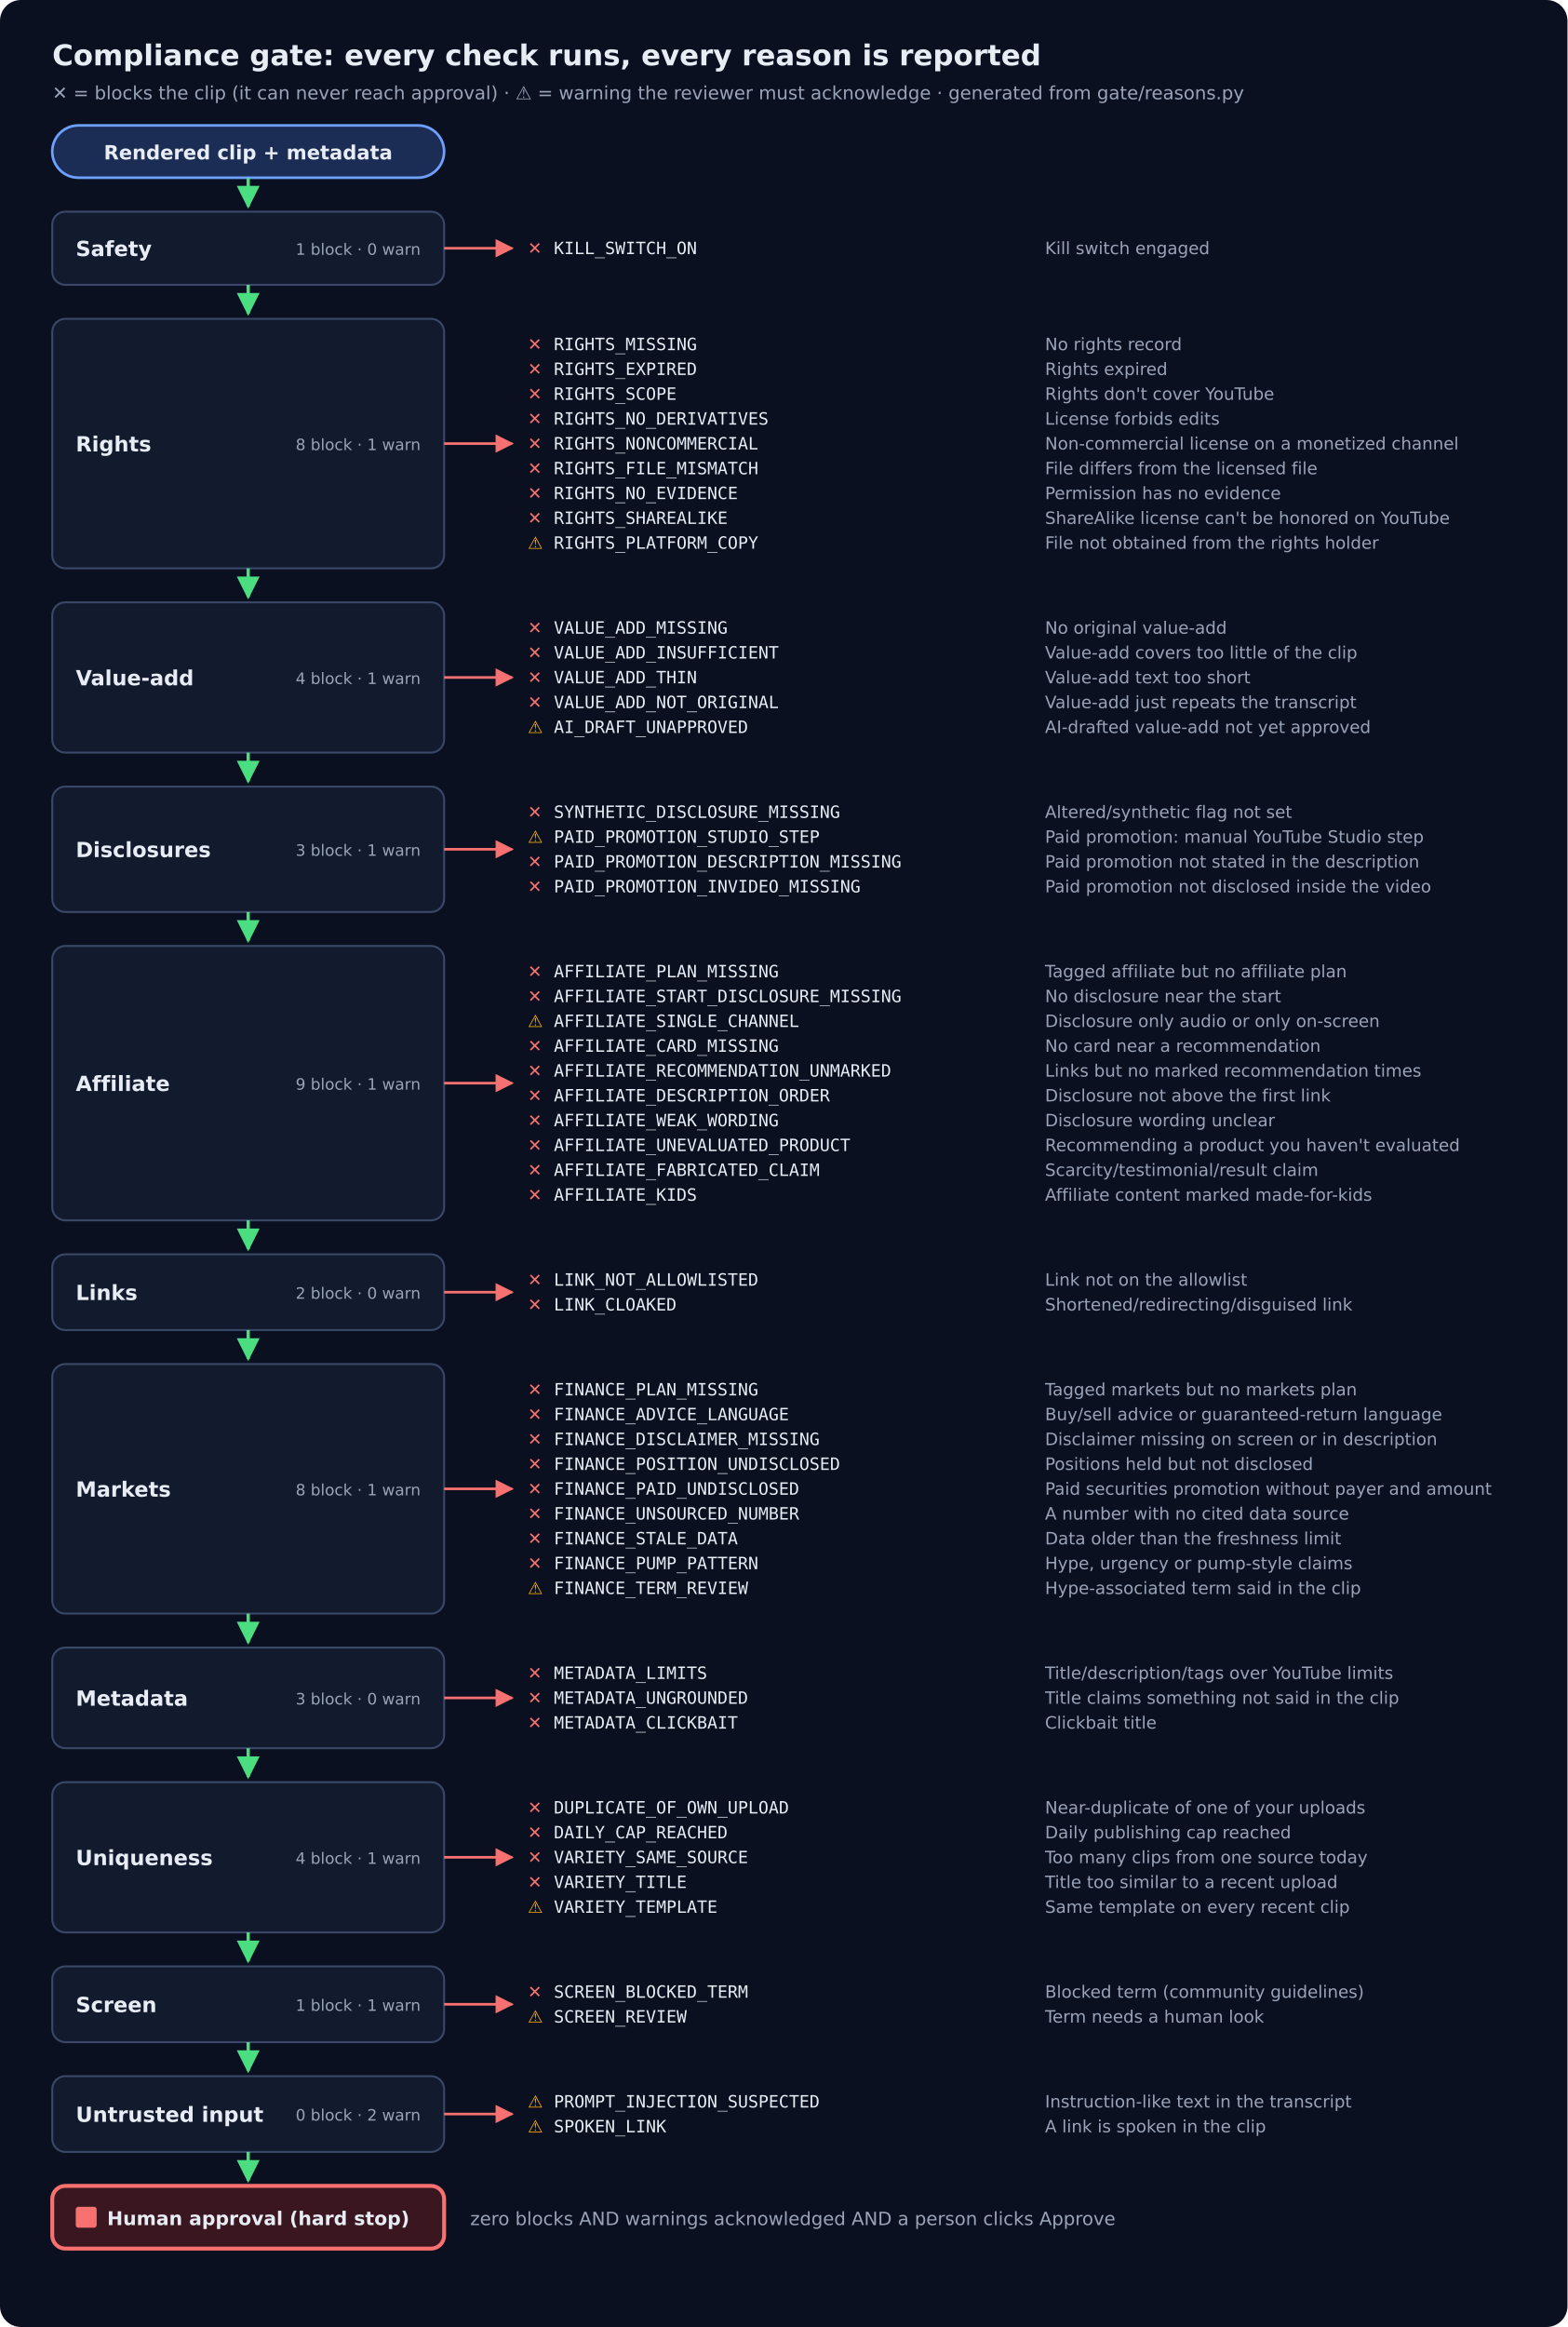
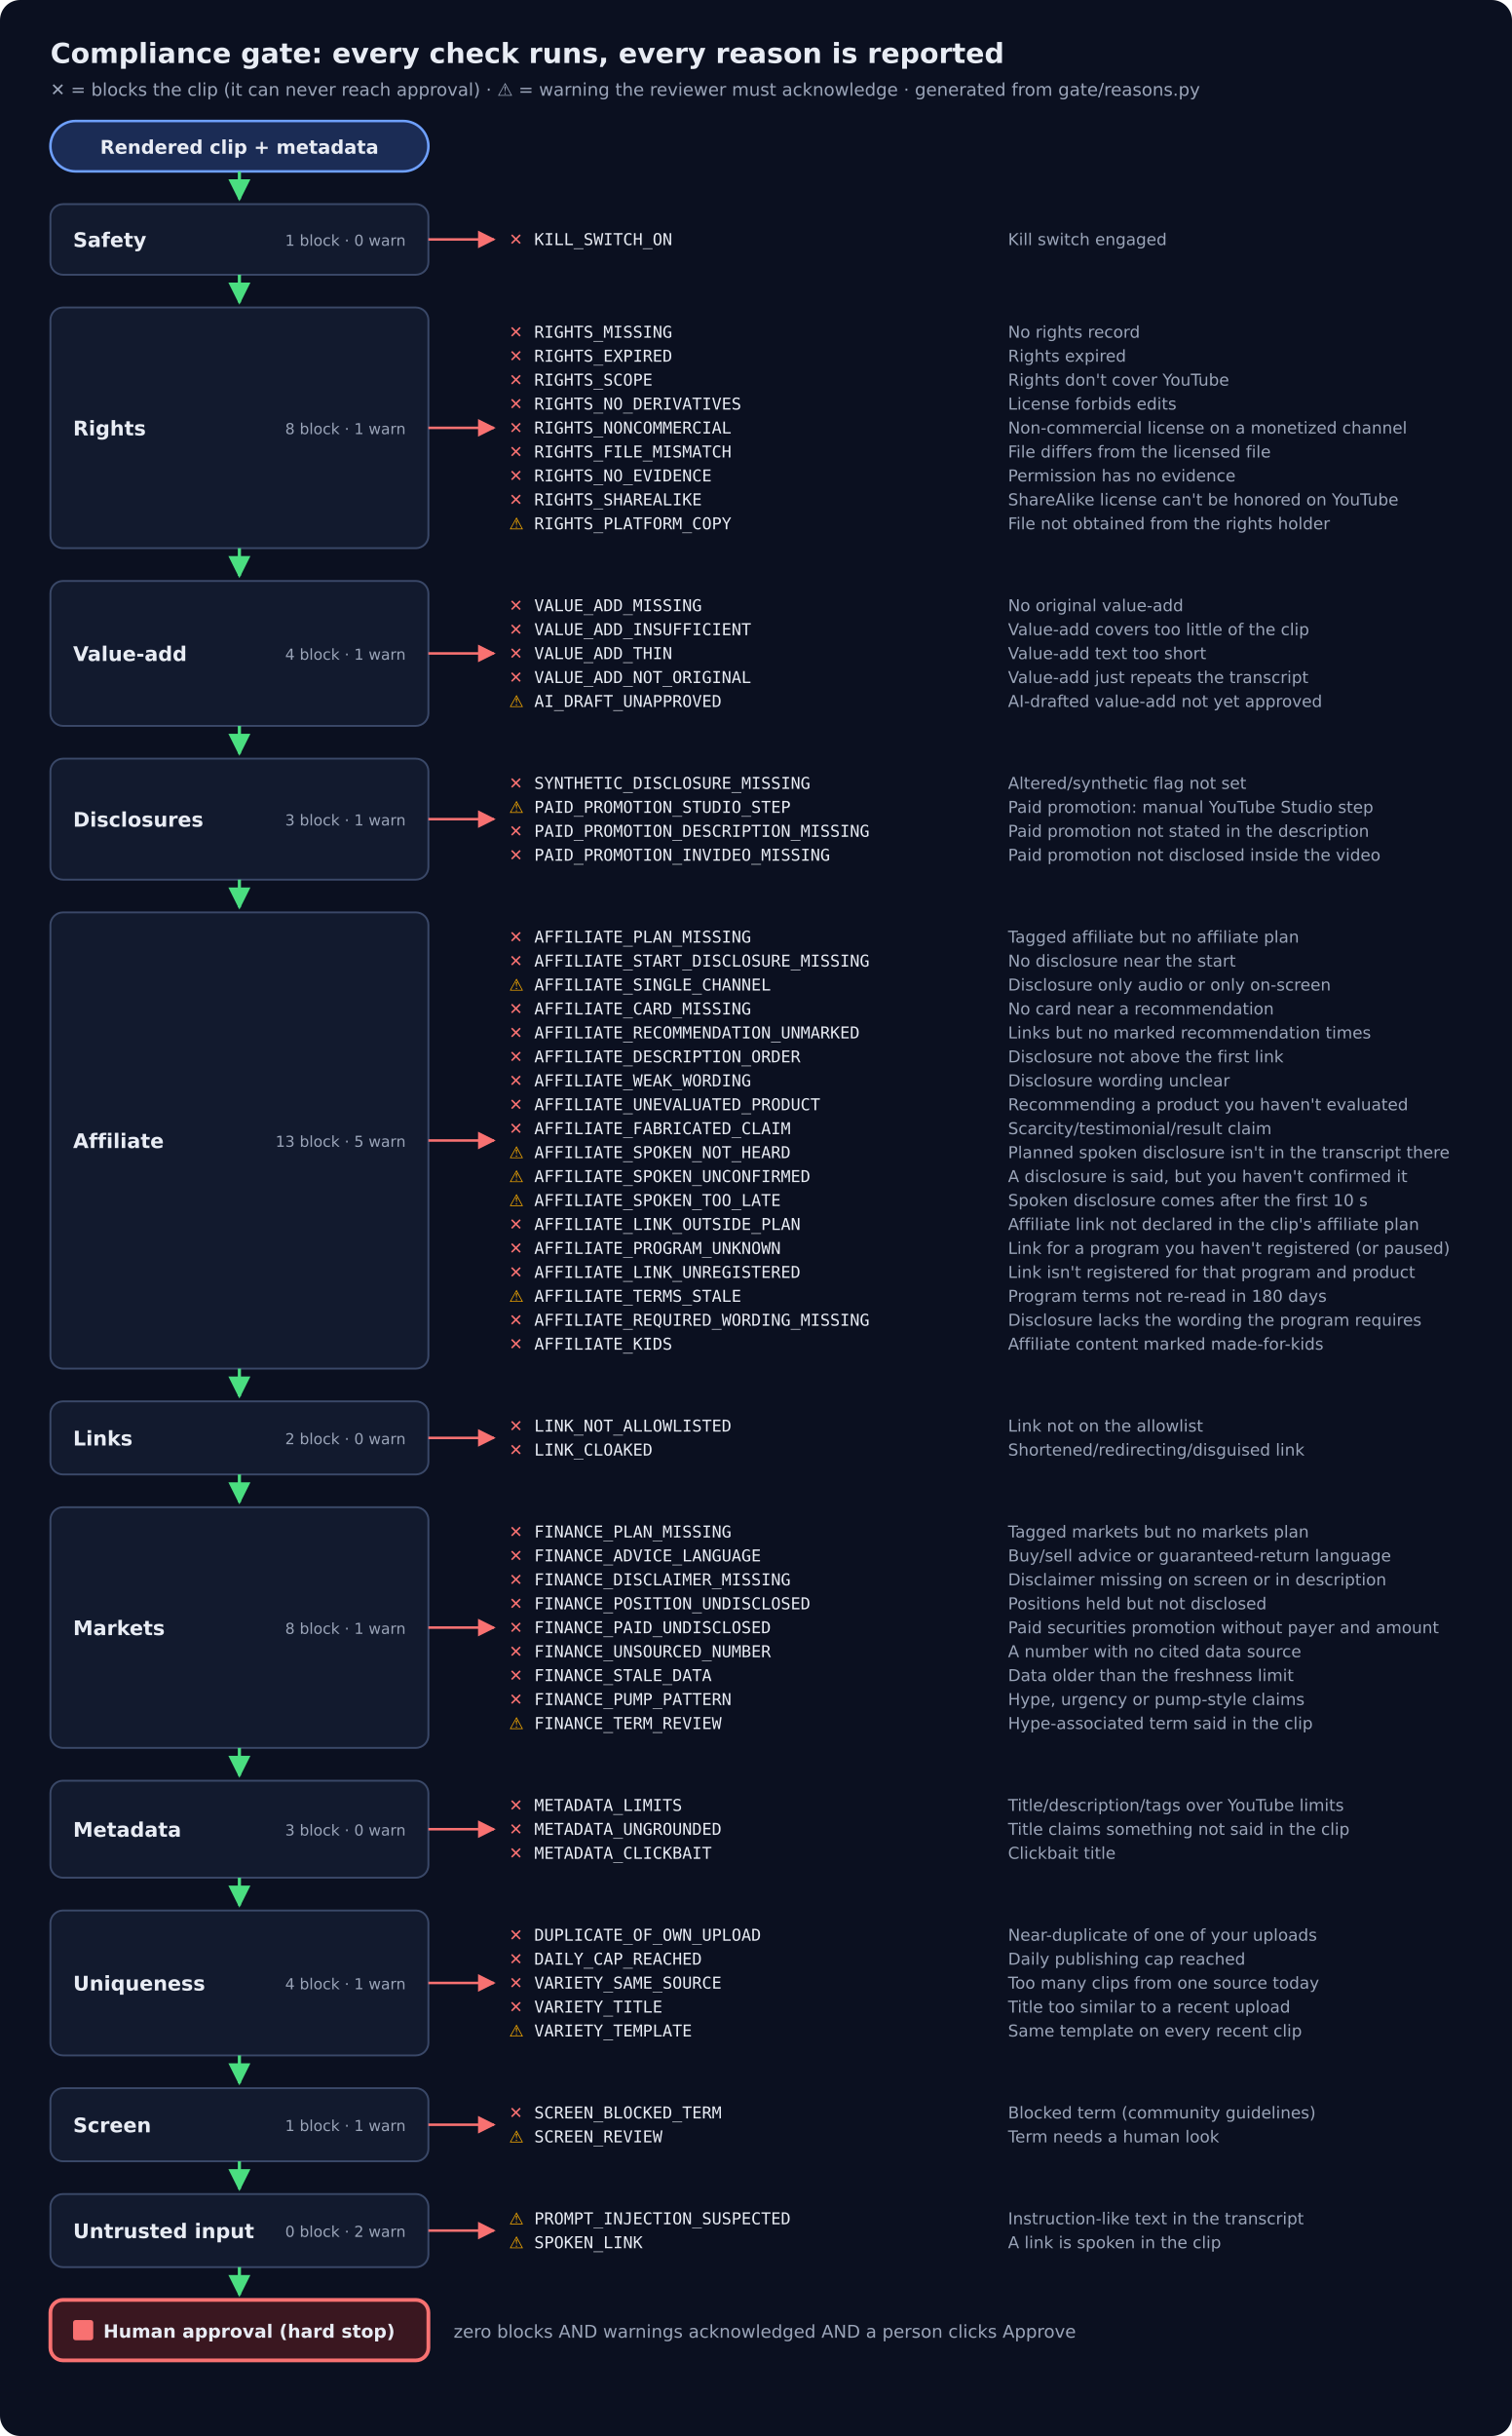
- <svg xmlns="http://www.w3.org/2000/svg" viewBox="0 0 1200 1781" width="1200" height="1781" role="img" aria-label="Compliance gate flowchart showing every block and warning reason" font-family="DejaVu Sans, Verdana, Segoe UI, sans-serif">
-   <rect width="1200" height="1781" rx="16" fill="#0B1020" />
+ <svg xmlns="http://www.w3.org/2000/svg" viewBox="0 0 1200 1933" width="1200" height="1933" role="img" aria-label="Compliance gate flowchart showing every block and warning reason" font-family="DejaVu Sans, Verdana, Segoe UI, sans-serif">
+   <rect width="1200" height="1933" rx="16" fill="#0B1020" />
  <defs>
    <marker id="d" viewBox="0 0 10 10" refX="9" refY="5" markerWidth="7" markerHeight="7" orient="auto-start-reverse">
      <path d="M0,0 L10,5 L0,10 z" fill="#4ADE80" />
    </marker>
    <marker id="x" viewBox="0 0 10 10" refX="9" refY="5" markerWidth="7" markerHeight="7" orient="auto-start-reverse">
      <path d="M0,0 L10,5 L0,10 z" fill="#F87171" />
    </marker>
  </defs>
  <text x="40" y="50" font-size="22" font-weight="800" fill="#E8ECF4">Compliance gate: every check runs, every reason is reported</text>
  <text x="40" y="76" font-size="14" fill="#9AA4B8">✕ = blocks the clip (it can never reach approval) · ⚠ = warning the reviewer must acknowledge · generated from gate/reasons.py</text>
  <rect x="40" y="96" width="300" height="40" rx="20" fill="#1B2C55" stroke="#6EA0FF" stroke-width="2" />
  <text x="190" y="122" text-anchor="middle" font-size="15" font-weight="700" fill="#E8ECF4">Rendered clip + metadata</text>
  <line x1="190" y1="136" x2="190" y2="158" stroke="#4ADE80" stroke-width="2.5" marker-end="url(#d)" />
  <rect x="40" y="162" width="300" height="56" rx="10" fill="#121A2E" stroke="#3A4868" stroke-width="1.5" />
  <text x="58" y="196.0" font-size="16" font-weight="700" fill="#E8ECF4">Safety</text>
  <text x="322" y="195.0" text-anchor="end" font-size="12" fill="#9AA4B8">1 block · 0 warn</text>
  <line x1="340" y1="190.0" x2="392" y2="190.0" stroke="#F87171" stroke-width="2" marker-end="url(#x)" />
  <text x="404" y="194.5" font-size="13" font-weight="700" fill="#F87171">✕</text>
  <text x="424" y="194.5" font-size="13" font-family="DejaVu Sans Mono, Menlo, Consolas, monospace" fill="#E8ECF4">KILL_SWITCH_ON</text>
  <text x="800" y="194.5" font-size="13" fill="#9AA4B8">Kill switch engaged</text>
  <line x1="190" y1="218" x2="190" y2="240" stroke="#4ADE80" stroke-width="2.5" marker-end="url(#d)" />
  <rect x="40" y="244" width="300" height="191" rx="10" fill="#121A2E" stroke="#3A4868" stroke-width="1.5" />
  <text x="58" y="345.5" font-size="16" font-weight="700" fill="#E8ECF4">Rights</text>
  <text x="322" y="344.5" text-anchor="end" font-size="12" fill="#9AA4B8">8 block · 1 warn</text>
  <line x1="340" y1="339.5" x2="392" y2="339.5" stroke="#F87171" stroke-width="2" marker-end="url(#x)" />
  <text x="404" y="268.0" font-size="13" font-weight="700" fill="#F87171">✕</text>
  <text x="424" y="268.0" font-size="13" font-family="DejaVu Sans Mono, Menlo, Consolas, monospace" fill="#E8ECF4">RIGHTS_MISSING</text>
  <text x="800" y="268.0" font-size="13" fill="#9AA4B8">No rights record</text>
  <text x="404" y="287.0" font-size="13" font-weight="700" fill="#F87171">✕</text>
  <text x="424" y="287.0" font-size="13" font-family="DejaVu Sans Mono, Menlo, Consolas, monospace" fill="#E8ECF4">RIGHTS_EXPIRED</text>
  <text x="800" y="287.0" font-size="13" fill="#9AA4B8">Rights expired</text>
  <text x="404" y="306.0" font-size="13" font-weight="700" fill="#F87171">✕</text>
  <text x="424" y="306.0" font-size="13" font-family="DejaVu Sans Mono, Menlo, Consolas, monospace" fill="#E8ECF4">RIGHTS_SCOPE</text>
  <text x="800" y="306.0" font-size="13" fill="#9AA4B8">Rights don't cover YouTube</text>
  <text x="404" y="325.0" font-size="13" font-weight="700" fill="#F87171">✕</text>
  <text x="424" y="325.0" font-size="13" font-family="DejaVu Sans Mono, Menlo, Consolas, monospace" fill="#E8ECF4">RIGHTS_NO_DERIVATIVES</text>
  <text x="800" y="325.0" font-size="13" fill="#9AA4B8">License forbids edits</text>
  <text x="404" y="344.0" font-size="13" font-weight="700" fill="#F87171">✕</text>
  <text x="424" y="344.0" font-size="13" font-family="DejaVu Sans Mono, Menlo, Consolas, monospace" fill="#E8ECF4">RIGHTS_NONCOMMERCIAL</text>
  <text x="800" y="344.0" font-size="13" fill="#9AA4B8">Non-commercial license on a monetized channel</text>
  <text x="404" y="363.0" font-size="13" font-weight="700" fill="#F87171">✕</text>
  <text x="424" y="363.0" font-size="13" font-family="DejaVu Sans Mono, Menlo, Consolas, monospace" fill="#E8ECF4">RIGHTS_FILE_MISMATCH</text>
  <text x="800" y="363.0" font-size="13" fill="#9AA4B8">File differs from the licensed file</text>
  <text x="404" y="382.0" font-size="13" font-weight="700" fill="#F87171">✕</text>
  <text x="424" y="382.0" font-size="13" font-family="DejaVu Sans Mono, Menlo, Consolas, monospace" fill="#E8ECF4">RIGHTS_NO_EVIDENCE</text>
  <text x="800" y="382.0" font-size="13" fill="#9AA4B8">Permission has no evidence</text>
  <text x="404" y="401.0" font-size="13" font-weight="700" fill="#F87171">✕</text>
  <text x="424" y="401.0" font-size="13" font-family="DejaVu Sans Mono, Menlo, Consolas, monospace" fill="#E8ECF4">RIGHTS_SHAREALIKE</text>
  <text x="800" y="401.0" font-size="13" fill="#9AA4B8">ShareAlike license can't be honored on YouTube</text>
  <text x="404" y="420.0" font-size="13" font-weight="700" fill="#FFB000">⚠</text>
  <text x="424" y="420.0" font-size="13" font-family="DejaVu Sans Mono, Menlo, Consolas, monospace" fill="#E8ECF4">RIGHTS_PLATFORM_COPY</text>
  <text x="800" y="420.0" font-size="13" fill="#9AA4B8">File not obtained from the rights holder</text>
  <line x1="190" y1="435" x2="190" y2="457" stroke="#4ADE80" stroke-width="2.5" marker-end="url(#d)" />
  <rect x="40" y="461" width="300" height="115" rx="10" fill="#121A2E" stroke="#3A4868" stroke-width="1.5" />
  <text x="58" y="524.5" font-size="16" font-weight="700" fill="#E8ECF4">Value-add</text>
  <text x="322" y="523.5" text-anchor="end" font-size="12" fill="#9AA4B8">4 block · 1 warn</text>
  <line x1="340" y1="518.5" x2="392" y2="518.5" stroke="#F87171" stroke-width="2" marker-end="url(#x)" />
  <text x="404" y="485.0" font-size="13" font-weight="700" fill="#F87171">✕</text>
  <text x="424" y="485.0" font-size="13" font-family="DejaVu Sans Mono, Menlo, Consolas, monospace" fill="#E8ECF4">VALUE_ADD_MISSING</text>
  <text x="800" y="485.0" font-size="13" fill="#9AA4B8">No original value-add</text>
  <text x="404" y="504.0" font-size="13" font-weight="700" fill="#F87171">✕</text>
  <text x="424" y="504.0" font-size="13" font-family="DejaVu Sans Mono, Menlo, Consolas, monospace" fill="#E8ECF4">VALUE_ADD_INSUFFICIENT</text>
  <text x="800" y="504.0" font-size="13" fill="#9AA4B8">Value-add covers too little of the clip</text>
  <text x="404" y="523.0" font-size="13" font-weight="700" fill="#F87171">✕</text>
  <text x="424" y="523.0" font-size="13" font-family="DejaVu Sans Mono, Menlo, Consolas, monospace" fill="#E8ECF4">VALUE_ADD_THIN</text>
  <text x="800" y="523.0" font-size="13" fill="#9AA4B8">Value-add text too short</text>
  <text x="404" y="542.0" font-size="13" font-weight="700" fill="#F87171">✕</text>
  <text x="424" y="542.0" font-size="13" font-family="DejaVu Sans Mono, Menlo, Consolas, monospace" fill="#E8ECF4">VALUE_ADD_NOT_ORIGINAL</text>
  <text x="800" y="542.0" font-size="13" fill="#9AA4B8">Value-add just repeats the transcript</text>
  <text x="404" y="561.0" font-size="13" font-weight="700" fill="#FFB000">⚠</text>
  <text x="424" y="561.0" font-size="13" font-family="DejaVu Sans Mono, Menlo, Consolas, monospace" fill="#E8ECF4">AI_DRAFT_UNAPPROVED</text>
  <text x="800" y="561.0" font-size="13" fill="#9AA4B8">AI-drafted value-add not yet approved</text>
  <line x1="190" y1="576" x2="190" y2="598" stroke="#4ADE80" stroke-width="2.5" marker-end="url(#d)" />
  <rect x="40" y="602" width="300" height="96" rx="10" fill="#121A2E" stroke="#3A4868" stroke-width="1.5" />
  <text x="58" y="656.0" font-size="16" font-weight="700" fill="#E8ECF4">Disclosures</text>
  <text x="322" y="655.0" text-anchor="end" font-size="12" fill="#9AA4B8">3 block · 1 warn</text>
  <line x1="340" y1="650.0" x2="392" y2="650.0" stroke="#F87171" stroke-width="2" marker-end="url(#x)" />
  <text x="404" y="626.0" font-size="13" font-weight="700" fill="#F87171">✕</text>
  <text x="424" y="626.0" font-size="13" font-family="DejaVu Sans Mono, Menlo, Consolas, monospace" fill="#E8ECF4">SYNTHETIC_DISCLOSURE_MISSING</text>
  <text x="800" y="626.0" font-size="13" fill="#9AA4B8">Altered/synthetic flag not set</text>
  <text x="404" y="645.0" font-size="13" font-weight="700" fill="#FFB000">⚠</text>
  <text x="424" y="645.0" font-size="13" font-family="DejaVu Sans Mono, Menlo, Consolas, monospace" fill="#E8ECF4">PAID_PROMOTION_STUDIO_STEP</text>
  <text x="800" y="645.0" font-size="13" fill="#9AA4B8">Paid promotion: manual YouTube Studio step</text>
  <text x="404" y="664.0" font-size="13" font-weight="700" fill="#F87171">✕</text>
  <text x="424" y="664.0" font-size="13" font-family="DejaVu Sans Mono, Menlo, Consolas, monospace" fill="#E8ECF4">PAID_PROMOTION_DESCRIPTION_MISSING</text>
  <text x="800" y="664.0" font-size="13" fill="#9AA4B8">Paid promotion not stated in the description</text>
  <text x="404" y="683.0" font-size="13" font-weight="700" fill="#F87171">✕</text>
  <text x="424" y="683.0" font-size="13" font-family="DejaVu Sans Mono, Menlo, Consolas, monospace" fill="#E8ECF4">PAID_PROMOTION_INVIDEO_MISSING</text>
  <text x="800" y="683.0" font-size="13" fill="#9AA4B8">Paid promotion not disclosed inside the video</text>
  <line x1="190" y1="698" x2="190" y2="720" stroke="#4ADE80" stroke-width="2.5" marker-end="url(#d)" />
-   <rect x="40" y="724" width="300" height="210" rx="10" fill="#121A2E" stroke="#3A4868" stroke-width="1.5" />
-   <text x="58" y="835.0" font-size="16" font-weight="700" fill="#E8ECF4">Affiliate</text>
-   <text x="322" y="834.0" text-anchor="end" font-size="12" fill="#9AA4B8">9 block · 1 warn</text>
-   <line x1="340" y1="829.0" x2="392" y2="829.0" stroke="#F87171" stroke-width="2" marker-end="url(#x)" />
+   <rect x="40" y="724" width="300" height="362" rx="10" fill="#121A2E" stroke="#3A4868" stroke-width="1.5" />
+   <text x="58" y="911.0" font-size="16" font-weight="700" fill="#E8ECF4">Affiliate</text>
+   <text x="322" y="910.0" text-anchor="end" font-size="12" fill="#9AA4B8">13 block · 5 warn</text>
+   <line x1="340" y1="905.0" x2="392" y2="905.0" stroke="#F87171" stroke-width="2" marker-end="url(#x)" />
  <text x="404" y="748.0" font-size="13" font-weight="700" fill="#F87171">✕</text>
  <text x="424" y="748.0" font-size="13" font-family="DejaVu Sans Mono, Menlo, Consolas, monospace" fill="#E8ECF4">AFFILIATE_PLAN_MISSING</text>
  <text x="800" y="748.0" font-size="13" fill="#9AA4B8">Tagged affiliate but no affiliate plan</text>
  <text x="404" y="767.0" font-size="13" font-weight="700" fill="#F87171">✕</text>
  <text x="424" y="767.0" font-size="13" font-family="DejaVu Sans Mono, Menlo, Consolas, monospace" fill="#E8ECF4">AFFILIATE_START_DISCLOSURE_MISSING</text>
  <text x="800" y="767.0" font-size="13" fill="#9AA4B8">No disclosure near the start</text>
  <text x="404" y="786.0" font-size="13" font-weight="700" fill="#FFB000">⚠</text>
  <text x="424" y="786.0" font-size="13" font-family="DejaVu Sans Mono, Menlo, Consolas, monospace" fill="#E8ECF4">AFFILIATE_SINGLE_CHANNEL</text>
  <text x="800" y="786.0" font-size="13" fill="#9AA4B8">Disclosure only audio or only on-screen</text>
  <text x="404" y="805.0" font-size="13" font-weight="700" fill="#F87171">✕</text>
  <text x="424" y="805.0" font-size="13" font-family="DejaVu Sans Mono, Menlo, Consolas, monospace" fill="#E8ECF4">AFFILIATE_CARD_MISSING</text>
  <text x="800" y="805.0" font-size="13" fill="#9AA4B8">No card near a recommendation</text>
  <text x="404" y="824.0" font-size="13" font-weight="700" fill="#F87171">✕</text>
  <text x="424" y="824.0" font-size="13" font-family="DejaVu Sans Mono, Menlo, Consolas, monospace" fill="#E8ECF4">AFFILIATE_RECOMMENDATION_UNMARKED</text>
  <text x="800" y="824.0" font-size="13" fill="#9AA4B8">Links but no marked recommendation times</text>
  <text x="404" y="843.0" font-size="13" font-weight="700" fill="#F87171">✕</text>
  <text x="424" y="843.0" font-size="13" font-family="DejaVu Sans Mono, Menlo, Consolas, monospace" fill="#E8ECF4">AFFILIATE_DESCRIPTION_ORDER</text>
  <text x="800" y="843.0" font-size="13" fill="#9AA4B8">Disclosure not above the first link</text>
  <text x="404" y="862.0" font-size="13" font-weight="700" fill="#F87171">✕</text>
  <text x="424" y="862.0" font-size="13" font-family="DejaVu Sans Mono, Menlo, Consolas, monospace" fill="#E8ECF4">AFFILIATE_WEAK_WORDING</text>
  <text x="800" y="862.0" font-size="13" fill="#9AA4B8">Disclosure wording unclear</text>
  <text x="404" y="881.0" font-size="13" font-weight="700" fill="#F87171">✕</text>
  <text x="424" y="881.0" font-size="13" font-family="DejaVu Sans Mono, Menlo, Consolas, monospace" fill="#E8ECF4">AFFILIATE_UNEVALUATED_PRODUCT</text>
  <text x="800" y="881.0" font-size="13" fill="#9AA4B8">Recommending a product you haven't evaluated</text>
  <text x="404" y="900.0" font-size="13" font-weight="700" fill="#F87171">✕</text>
  <text x="424" y="900.0" font-size="13" font-family="DejaVu Sans Mono, Menlo, Consolas, monospace" fill="#E8ECF4">AFFILIATE_FABRICATED_CLAIM</text>
  <text x="800" y="900.0" font-size="13" fill="#9AA4B8">Scarcity/testimonial/result claim</text>
-   <text x="404" y="919.0" font-size="13" font-weight="700" fill="#F87171">✕</text>
-   <text x="424" y="919.0" font-size="13" font-family="DejaVu Sans Mono, Menlo, Consolas, monospace" fill="#E8ECF4">AFFILIATE_KIDS</text>
-   <text x="800" y="919.0" font-size="13" fill="#9AA4B8">Affiliate content marked made-for-kids</text>
-   <line x1="190" y1="934" x2="190" y2="956" stroke="#4ADE80" stroke-width="2.5" marker-end="url(#d)" />
-   <rect x="40" y="960" width="300" height="58" rx="10" fill="#121A2E" stroke="#3A4868" stroke-width="1.5" />
-   <text x="58" y="995.0" font-size="16" font-weight="700" fill="#E8ECF4">Links</text>
-   <text x="322" y="994.0" text-anchor="end" font-size="12" fill="#9AA4B8">2 block · 0 warn</text>
-   <line x1="340" y1="989.0" x2="392" y2="989.0" stroke="#F87171" stroke-width="2" marker-end="url(#x)" />
-   <text x="404" y="984.0" font-size="13" font-weight="700" fill="#F87171">✕</text>
-   <text x="424" y="984.0" font-size="13" font-family="DejaVu Sans Mono, Menlo, Consolas, monospace" fill="#E8ECF4">LINK_NOT_ALLOWLISTED</text>
-   <text x="800" y="984.0" font-size="13" fill="#9AA4B8">Link not on the allowlist</text>
-   <text x="404" y="1003.0" font-size="13" font-weight="700" fill="#F87171">✕</text>
-   <text x="424" y="1003.0" font-size="13" font-family="DejaVu Sans Mono, Menlo, Consolas, monospace" fill="#E8ECF4">LINK_CLOAKED</text>
-   <text x="800" y="1003.0" font-size="13" fill="#9AA4B8">Shortened/redirecting/disguised link</text>
-   <line x1="190" y1="1018" x2="190" y2="1040" stroke="#4ADE80" stroke-width="2.5" marker-end="url(#d)" />
-   <rect x="40" y="1044" width="300" height="191" rx="10" fill="#121A2E" stroke="#3A4868" stroke-width="1.5" />
-   <text x="58" y="1145.5" font-size="16" font-weight="700" fill="#E8ECF4">Markets</text>
-   <text x="322" y="1144.5" text-anchor="end" font-size="12" fill="#9AA4B8">8 block · 1 warn</text>
-   <line x1="340" y1="1139.5" x2="392" y2="1139.5" stroke="#F87171" stroke-width="2" marker-end="url(#x)" />
-   <text x="404" y="1068.0" font-size="13" font-weight="700" fill="#F87171">✕</text>
-   <text x="424" y="1068.0" font-size="13" font-family="DejaVu Sans Mono, Menlo, Consolas, monospace" fill="#E8ECF4">FINANCE_PLAN_MISSING</text>
-   <text x="800" y="1068.0" font-size="13" fill="#9AA4B8">Tagged markets but no markets plan</text>
-   <text x="404" y="1087.0" font-size="13" font-weight="700" fill="#F87171">✕</text>
-   <text x="424" y="1087.0" font-size="13" font-family="DejaVu Sans Mono, Menlo, Consolas, monospace" fill="#E8ECF4">FINANCE_ADVICE_LANGUAGE</text>
-   <text x="800" y="1087.0" font-size="13" fill="#9AA4B8">Buy/sell advice or guaranteed-return language</text>
-   <text x="404" y="1106.0" font-size="13" font-weight="700" fill="#F87171">✕</text>
-   <text x="424" y="1106.0" font-size="13" font-family="DejaVu Sans Mono, Menlo, Consolas, monospace" fill="#E8ECF4">FINANCE_DISCLAIMER_MISSING</text>
-   <text x="800" y="1106.0" font-size="13" fill="#9AA4B8">Disclaimer missing on screen or in description</text>
-   <text x="404" y="1125.0" font-size="13" font-weight="700" fill="#F87171">✕</text>
-   <text x="424" y="1125.0" font-size="13" font-family="DejaVu Sans Mono, Menlo, Consolas, monospace" fill="#E8ECF4">FINANCE_POSITION_UNDISCLOSED</text>
-   <text x="800" y="1125.0" font-size="13" fill="#9AA4B8">Positions held but not disclosed</text>
-   <text x="404" y="1144.0" font-size="13" font-weight="700" fill="#F87171">✕</text>
-   <text x="424" y="1144.0" font-size="13" font-family="DejaVu Sans Mono, Menlo, Consolas, monospace" fill="#E8ECF4">FINANCE_PAID_UNDISCLOSED</text>
-   <text x="800" y="1144.0" font-size="13" fill="#9AA4B8">Paid securities promotion without payer and amount</text>
-   <text x="404" y="1163.0" font-size="13" font-weight="700" fill="#F87171">✕</text>
-   <text x="424" y="1163.0" font-size="13" font-family="DejaVu Sans Mono, Menlo, Consolas, monospace" fill="#E8ECF4">FINANCE_UNSOURCED_NUMBER</text>
-   <text x="800" y="1163.0" font-size="13" fill="#9AA4B8">A number with no cited data source</text>
-   <text x="404" y="1182.0" font-size="13" font-weight="700" fill="#F87171">✕</text>
-   <text x="424" y="1182.0" font-size="13" font-family="DejaVu Sans Mono, Menlo, Consolas, monospace" fill="#E8ECF4">FINANCE_STALE_DATA</text>
-   <text x="800" y="1182.0" font-size="13" fill="#9AA4B8">Data older than the freshness limit</text>
-   <text x="404" y="1201.0" font-size="13" font-weight="700" fill="#F87171">✕</text>
-   <text x="424" y="1201.0" font-size="13" font-family="DejaVu Sans Mono, Menlo, Consolas, monospace" fill="#E8ECF4">FINANCE_PUMP_PATTERN</text>
-   <text x="800" y="1201.0" font-size="13" fill="#9AA4B8">Hype, urgency or pump-style claims</text>
-   <text x="404" y="1220.0" font-size="13" font-weight="700" fill="#FFB000">⚠</text>
-   <text x="424" y="1220.0" font-size="13" font-family="DejaVu Sans Mono, Menlo, Consolas, monospace" fill="#E8ECF4">FINANCE_TERM_REVIEW</text>
-   <text x="800" y="1220.0" font-size="13" fill="#9AA4B8">Hype-associated term said in the clip</text>
-   <line x1="190" y1="1235" x2="190" y2="1257" stroke="#4ADE80" stroke-width="2.5" marker-end="url(#d)" />
-   <rect x="40" y="1261" width="300" height="77" rx="10" fill="#121A2E" stroke="#3A4868" stroke-width="1.5" />
-   <text x="58" y="1305.5" font-size="16" font-weight="700" fill="#E8ECF4">Metadata</text>
-   <text x="322" y="1304.5" text-anchor="end" font-size="12" fill="#9AA4B8">3 block · 0 warn</text>
-   <line x1="340" y1="1299.5" x2="392" y2="1299.5" stroke="#F87171" stroke-width="2" marker-end="url(#x)" />
-   <text x="404" y="1285.0" font-size="13" font-weight="700" fill="#F87171">✕</text>
-   <text x="424" y="1285.0" font-size="13" font-family="DejaVu Sans Mono, Menlo, Consolas, monospace" fill="#E8ECF4">METADATA_LIMITS</text>
-   <text x="800" y="1285.0" font-size="13" fill="#9AA4B8">Title/description/tags over YouTube limits</text>
-   <text x="404" y="1304.0" font-size="13" font-weight="700" fill="#F87171">✕</text>
-   <text x="424" y="1304.0" font-size="13" font-family="DejaVu Sans Mono, Menlo, Consolas, monospace" fill="#E8ECF4">METADATA_UNGROUNDED</text>
-   <text x="800" y="1304.0" font-size="13" fill="#9AA4B8">Title claims something not said in the clip</text>
-   <text x="404" y="1323.0" font-size="13" font-weight="700" fill="#F87171">✕</text>
-   <text x="424" y="1323.0" font-size="13" font-family="DejaVu Sans Mono, Menlo, Consolas, monospace" fill="#E8ECF4">METADATA_CLICKBAIT</text>
-   <text x="800" y="1323.0" font-size="13" fill="#9AA4B8">Clickbait title</text>
-   <line x1="190" y1="1338" x2="190" y2="1360" stroke="#4ADE80" stroke-width="2.5" marker-end="url(#d)" />
-   <rect x="40" y="1364" width="300" height="115" rx="10" fill="#121A2E" stroke="#3A4868" stroke-width="1.5" />
-   <text x="58" y="1427.5" font-size="16" font-weight="700" fill="#E8ECF4">Uniqueness</text>
-   <text x="322" y="1426.5" text-anchor="end" font-size="12" fill="#9AA4B8">4 block · 1 warn</text>
-   <line x1="340" y1="1421.5" x2="392" y2="1421.5" stroke="#F87171" stroke-width="2" marker-end="url(#x)" />
-   <text x="404" y="1388.0" font-size="13" font-weight="700" fill="#F87171">✕</text>
-   <text x="424" y="1388.0" font-size="13" font-family="DejaVu Sans Mono, Menlo, Consolas, monospace" fill="#E8ECF4">DUPLICATE_OF_OWN_UPLOAD</text>
-   <text x="800" y="1388.0" font-size="13" fill="#9AA4B8">Near-duplicate of one of your uploads</text>
-   <text x="404" y="1407.0" font-size="13" font-weight="700" fill="#F87171">✕</text>
-   <text x="424" y="1407.0" font-size="13" font-family="DejaVu Sans Mono, Menlo, Consolas, monospace" fill="#E8ECF4">DAILY_CAP_REACHED</text>
-   <text x="800" y="1407.0" font-size="13" fill="#9AA4B8">Daily publishing cap reached</text>
-   <text x="404" y="1426.0" font-size="13" font-weight="700" fill="#F87171">✕</text>
-   <text x="424" y="1426.0" font-size="13" font-family="DejaVu Sans Mono, Menlo, Consolas, monospace" fill="#E8ECF4">VARIETY_SAME_SOURCE</text>
-   <text x="800" y="1426.0" font-size="13" fill="#9AA4B8">Too many clips from one source today</text>
-   <text x="404" y="1445.0" font-size="13" font-weight="700" fill="#F87171">✕</text>
-   <text x="424" y="1445.0" font-size="13" font-family="DejaVu Sans Mono, Menlo, Consolas, monospace" fill="#E8ECF4">VARIETY_TITLE</text>
-   <text x="800" y="1445.0" font-size="13" fill="#9AA4B8">Title too similar to a recent upload</text>
-   <text x="404" y="1464.0" font-size="13" font-weight="700" fill="#FFB000">⚠</text>
-   <text x="424" y="1464.0" font-size="13" font-family="DejaVu Sans Mono, Menlo, Consolas, monospace" fill="#E8ECF4">VARIETY_TEMPLATE</text>
-   <text x="800" y="1464.0" font-size="13" fill="#9AA4B8">Same template on every recent clip</text>
-   <line x1="190" y1="1479" x2="190" y2="1501" stroke="#4ADE80" stroke-width="2.5" marker-end="url(#d)" />
-   <rect x="40" y="1505" width="300" height="58" rx="10" fill="#121A2E" stroke="#3A4868" stroke-width="1.5" />
-   <text x="58" y="1540.0" font-size="16" font-weight="700" fill="#E8ECF4">Screen</text>
-   <text x="322" y="1539.0" text-anchor="end" font-size="12" fill="#9AA4B8">1 block · 1 warn</text>
-   <line x1="340" y1="1534.0" x2="392" y2="1534.0" stroke="#F87171" stroke-width="2" marker-end="url(#x)" />
-   <text x="404" y="1529.0" font-size="13" font-weight="700" fill="#F87171">✕</text>
-   <text x="424" y="1529.0" font-size="13" font-family="DejaVu Sans Mono, Menlo, Consolas, monospace" fill="#E8ECF4">SCREEN_BLOCKED_TERM</text>
-   <text x="800" y="1529.0" font-size="13" fill="#9AA4B8">Blocked term (community guidelines)</text>
-   <text x="404" y="1548.0" font-size="13" font-weight="700" fill="#FFB000">⚠</text>
-   <text x="424" y="1548.0" font-size="13" font-family="DejaVu Sans Mono, Menlo, Consolas, monospace" fill="#E8ECF4">SCREEN_REVIEW</text>
-   <text x="800" y="1548.0" font-size="13" fill="#9AA4B8">Term needs a human look</text>
-   <line x1="190" y1="1563" x2="190" y2="1585" stroke="#4ADE80" stroke-width="2.5" marker-end="url(#d)" />
-   <rect x="40" y="1589" width="300" height="58" rx="10" fill="#121A2E" stroke="#3A4868" stroke-width="1.5" />
-   <text x="58" y="1624.0" font-size="16" font-weight="700" fill="#E8ECF4">Untrusted input</text>
-   <text x="322" y="1623.0" text-anchor="end" font-size="12" fill="#9AA4B8">0 block · 2 warn</text>
-   <line x1="340" y1="1618.0" x2="392" y2="1618.0" stroke="#F87171" stroke-width="2" marker-end="url(#x)" />
-   <text x="404" y="1613.0" font-size="13" font-weight="700" fill="#FFB000">⚠</text>
-   <text x="424" y="1613.0" font-size="13" font-family="DejaVu Sans Mono, Menlo, Consolas, monospace" fill="#E8ECF4">PROMPT_INJECTION_SUSPECTED</text>
-   <text x="800" y="1613.0" font-size="13" fill="#9AA4B8">Instruction-like text in the transcript</text>
-   <text x="404" y="1632.0" font-size="13" font-weight="700" fill="#FFB000">⚠</text>
-   <text x="424" y="1632.0" font-size="13" font-family="DejaVu Sans Mono, Menlo, Consolas, monospace" fill="#E8ECF4">SPOKEN_LINK</text>
-   <text x="800" y="1632.0" font-size="13" fill="#9AA4B8">A link is spoken in the clip</text>
-   <line x1="190" y1="1647" x2="190" y2="1669" stroke="#4ADE80" stroke-width="2.5" marker-end="url(#d)" />
-   <rect x="40" y="1673" width="300" height="48" rx="10" fill="#3A1720" stroke="#F87171" stroke-width="3" />
-   <rect x="58" y="1689" width="16" height="16" rx="2" fill="#F87171" />
-   <text x="82" y="1703" font-size="14.5" font-weight="800" fill="#E8ECF4">Human approval (hard stop)</text>
-   <text x="360" y="1703" font-size="14" fill="#9AA4B8">zero blocks AND warnings acknowledged AND a person clicks Approve</text>
+   <text x="404" y="919.0" font-size="13" font-weight="700" fill="#FFB000">⚠</text>
+   <text x="424" y="919.0" font-size="13" font-family="DejaVu Sans Mono, Menlo, Consolas, monospace" fill="#E8ECF4">AFFILIATE_SPOKEN_NOT_HEARD</text>
+   <text x="800" y="919.0" font-size="13" fill="#9AA4B8">Planned spoken disclosure isn't in the transcript there</text>
+   <text x="404" y="938.0" font-size="13" font-weight="700" fill="#FFB000">⚠</text>
+   <text x="424" y="938.0" font-size="13" font-family="DejaVu Sans Mono, Menlo, Consolas, monospace" fill="#E8ECF4">AFFILIATE_SPOKEN_UNCONFIRMED</text>
+   <text x="800" y="938.0" font-size="13" fill="#9AA4B8">A disclosure is said, but you haven't confirmed it</text>
+   <text x="404" y="957.0" font-size="13" font-weight="700" fill="#FFB000">⚠</text>
+   <text x="424" y="957.0" font-size="13" font-family="DejaVu Sans Mono, Menlo, Consolas, monospace" fill="#E8ECF4">AFFILIATE_SPOKEN_TOO_LATE</text>
+   <text x="800" y="957.0" font-size="13" fill="#9AA4B8">Spoken disclosure comes after the first 10 s</text>
+   <text x="404" y="976.0" font-size="13" font-weight="700" fill="#F87171">✕</text>
+   <text x="424" y="976.0" font-size="13" font-family="DejaVu Sans Mono, Menlo, Consolas, monospace" fill="#E8ECF4">AFFILIATE_LINK_OUTSIDE_PLAN</text>
+   <text x="800" y="976.0" font-size="13" fill="#9AA4B8">Affiliate link not declared in the clip's affiliate plan</text>
+   <text x="404" y="995.0" font-size="13" font-weight="700" fill="#F87171">✕</text>
+   <text x="424" y="995.0" font-size="13" font-family="DejaVu Sans Mono, Menlo, Consolas, monospace" fill="#E8ECF4">AFFILIATE_PROGRAM_UNKNOWN</text>
+   <text x="800" y="995.0" font-size="13" fill="#9AA4B8">Link for a program you haven't registered (or paused)</text>
+   <text x="404" y="1014.0" font-size="13" font-weight="700" fill="#F87171">✕</text>
+   <text x="424" y="1014.0" font-size="13" font-family="DejaVu Sans Mono, Menlo, Consolas, monospace" fill="#E8ECF4">AFFILIATE_LINK_UNREGISTERED</text>
+   <text x="800" y="1014.0" font-size="13" fill="#9AA4B8">Link isn't registered for that program and product</text>
+   <text x="404" y="1033.0" font-size="13" font-weight="700" fill="#FFB000">⚠</text>
+   <text x="424" y="1033.0" font-size="13" font-family="DejaVu Sans Mono, Menlo, Consolas, monospace" fill="#E8ECF4">AFFILIATE_TERMS_STALE</text>
+   <text x="800" y="1033.0" font-size="13" fill="#9AA4B8">Program terms not re-read in 180 days</text>
+   <text x="404" y="1052.0" font-size="13" font-weight="700" fill="#F87171">✕</text>
+   <text x="424" y="1052.0" font-size="13" font-family="DejaVu Sans Mono, Menlo, Consolas, monospace" fill="#E8ECF4">AFFILIATE_REQUIRED_WORDING_MISSING</text>
+   <text x="800" y="1052.0" font-size="13" fill="#9AA4B8">Disclosure lacks the wording the program requires</text>
+   <text x="404" y="1071.0" font-size="13" font-weight="700" fill="#F87171">✕</text>
+   <text x="424" y="1071.0" font-size="13" font-family="DejaVu Sans Mono, Menlo, Consolas, monospace" fill="#E8ECF4">AFFILIATE_KIDS</text>
+   <text x="800" y="1071.0" font-size="13" fill="#9AA4B8">Affiliate content marked made-for-kids</text>
+   <line x1="190" y1="1086" x2="190" y2="1108" stroke="#4ADE80" stroke-width="2.5" marker-end="url(#d)" />
+   <rect x="40" y="1112" width="300" height="58" rx="10" fill="#121A2E" stroke="#3A4868" stroke-width="1.5" />
+   <text x="58" y="1147.0" font-size="16" font-weight="700" fill="#E8ECF4">Links</text>
+   <text x="322" y="1146.0" text-anchor="end" font-size="12" fill="#9AA4B8">2 block · 0 warn</text>
+   <line x1="340" y1="1141.0" x2="392" y2="1141.0" stroke="#F87171" stroke-width="2" marker-end="url(#x)" />
+   <text x="404" y="1136.0" font-size="13" font-weight="700" fill="#F87171">✕</text>
+   <text x="424" y="1136.0" font-size="13" font-family="DejaVu Sans Mono, Menlo, Consolas, monospace" fill="#E8ECF4">LINK_NOT_ALLOWLISTED</text>
+   <text x="800" y="1136.0" font-size="13" fill="#9AA4B8">Link not on the allowlist</text>
+   <text x="404" y="1155.0" font-size="13" font-weight="700" fill="#F87171">✕</text>
+   <text x="424" y="1155.0" font-size="13" font-family="DejaVu Sans Mono, Menlo, Consolas, monospace" fill="#E8ECF4">LINK_CLOAKED</text>
+   <text x="800" y="1155.0" font-size="13" fill="#9AA4B8">Shortened/redirecting/disguised link</text>
+   <line x1="190" y1="1170" x2="190" y2="1192" stroke="#4ADE80" stroke-width="2.5" marker-end="url(#d)" />
+   <rect x="40" y="1196" width="300" height="191" rx="10" fill="#121A2E" stroke="#3A4868" stroke-width="1.5" />
+   <text x="58" y="1297.5" font-size="16" font-weight="700" fill="#E8ECF4">Markets</text>
+   <text x="322" y="1296.5" text-anchor="end" font-size="12" fill="#9AA4B8">8 block · 1 warn</text>
+   <line x1="340" y1="1291.5" x2="392" y2="1291.5" stroke="#F87171" stroke-width="2" marker-end="url(#x)" />
+   <text x="404" y="1220.0" font-size="13" font-weight="700" fill="#F87171">✕</text>
+   <text x="424" y="1220.0" font-size="13" font-family="DejaVu Sans Mono, Menlo, Consolas, monospace" fill="#E8ECF4">FINANCE_PLAN_MISSING</text>
+   <text x="800" y="1220.0" font-size="13" fill="#9AA4B8">Tagged markets but no markets plan</text>
+   <text x="404" y="1239.0" font-size="13" font-weight="700" fill="#F87171">✕</text>
+   <text x="424" y="1239.0" font-size="13" font-family="DejaVu Sans Mono, Menlo, Consolas, monospace" fill="#E8ECF4">FINANCE_ADVICE_LANGUAGE</text>
+   <text x="800" y="1239.0" font-size="13" fill="#9AA4B8">Buy/sell advice or guaranteed-return language</text>
+   <text x="404" y="1258.0" font-size="13" font-weight="700" fill="#F87171">✕</text>
+   <text x="424" y="1258.0" font-size="13" font-family="DejaVu Sans Mono, Menlo, Consolas, monospace" fill="#E8ECF4">FINANCE_DISCLAIMER_MISSING</text>
+   <text x="800" y="1258.0" font-size="13" fill="#9AA4B8">Disclaimer missing on screen or in description</text>
+   <text x="404" y="1277.0" font-size="13" font-weight="700" fill="#F87171">✕</text>
+   <text x="424" y="1277.0" font-size="13" font-family="DejaVu Sans Mono, Menlo, Consolas, monospace" fill="#E8ECF4">FINANCE_POSITION_UNDISCLOSED</text>
+   <text x="800" y="1277.0" font-size="13" fill="#9AA4B8">Positions held but not disclosed</text>
+   <text x="404" y="1296.0" font-size="13" font-weight="700" fill="#F87171">✕</text>
+   <text x="424" y="1296.0" font-size="13" font-family="DejaVu Sans Mono, Menlo, Consolas, monospace" fill="#E8ECF4">FINANCE_PAID_UNDISCLOSED</text>
+   <text x="800" y="1296.0" font-size="13" fill="#9AA4B8">Paid securities promotion without payer and amount</text>
+   <text x="404" y="1315.0" font-size="13" font-weight="700" fill="#F87171">✕</text>
+   <text x="424" y="1315.0" font-size="13" font-family="DejaVu Sans Mono, Menlo, Consolas, monospace" fill="#E8ECF4">FINANCE_UNSOURCED_NUMBER</text>
+   <text x="800" y="1315.0" font-size="13" fill="#9AA4B8">A number with no cited data source</text>
+   <text x="404" y="1334.0" font-size="13" font-weight="700" fill="#F87171">✕</text>
+   <text x="424" y="1334.0" font-size="13" font-family="DejaVu Sans Mono, Menlo, Consolas, monospace" fill="#E8ECF4">FINANCE_STALE_DATA</text>
+   <text x="800" y="1334.0" font-size="13" fill="#9AA4B8">Data older than the freshness limit</text>
+   <text x="404" y="1353.0" font-size="13" font-weight="700" fill="#F87171">✕</text>
+   <text x="424" y="1353.0" font-size="13" font-family="DejaVu Sans Mono, Menlo, Consolas, monospace" fill="#E8ECF4">FINANCE_PUMP_PATTERN</text>
+   <text x="800" y="1353.0" font-size="13" fill="#9AA4B8">Hype, urgency or pump-style claims</text>
+   <text x="404" y="1372.0" font-size="13" font-weight="700" fill="#FFB000">⚠</text>
+   <text x="424" y="1372.0" font-size="13" font-family="DejaVu Sans Mono, Menlo, Consolas, monospace" fill="#E8ECF4">FINANCE_TERM_REVIEW</text>
+   <text x="800" y="1372.0" font-size="13" fill="#9AA4B8">Hype-associated term said in the clip</text>
+   <line x1="190" y1="1387" x2="190" y2="1409" stroke="#4ADE80" stroke-width="2.5" marker-end="url(#d)" />
+   <rect x="40" y="1413" width="300" height="77" rx="10" fill="#121A2E" stroke="#3A4868" stroke-width="1.5" />
+   <text x="58" y="1457.5" font-size="16" font-weight="700" fill="#E8ECF4">Metadata</text>
+   <text x="322" y="1456.5" text-anchor="end" font-size="12" fill="#9AA4B8">3 block · 0 warn</text>
+   <line x1="340" y1="1451.5" x2="392" y2="1451.5" stroke="#F87171" stroke-width="2" marker-end="url(#x)" />
+   <text x="404" y="1437.0" font-size="13" font-weight="700" fill="#F87171">✕</text>
+   <text x="424" y="1437.0" font-size="13" font-family="DejaVu Sans Mono, Menlo, Consolas, monospace" fill="#E8ECF4">METADATA_LIMITS</text>
+   <text x="800" y="1437.0" font-size="13" fill="#9AA4B8">Title/description/tags over YouTube limits</text>
+   <text x="404" y="1456.0" font-size="13" font-weight="700" fill="#F87171">✕</text>
+   <text x="424" y="1456.0" font-size="13" font-family="DejaVu Sans Mono, Menlo, Consolas, monospace" fill="#E8ECF4">METADATA_UNGROUNDED</text>
+   <text x="800" y="1456.0" font-size="13" fill="#9AA4B8">Title claims something not said in the clip</text>
+   <text x="404" y="1475.0" font-size="13" font-weight="700" fill="#F87171">✕</text>
+   <text x="424" y="1475.0" font-size="13" font-family="DejaVu Sans Mono, Menlo, Consolas, monospace" fill="#E8ECF4">METADATA_CLICKBAIT</text>
+   <text x="800" y="1475.0" font-size="13" fill="#9AA4B8">Clickbait title</text>
+   <line x1="190" y1="1490" x2="190" y2="1512" stroke="#4ADE80" stroke-width="2.5" marker-end="url(#d)" />
+   <rect x="40" y="1516" width="300" height="115" rx="10" fill="#121A2E" stroke="#3A4868" stroke-width="1.5" />
+   <text x="58" y="1579.5" font-size="16" font-weight="700" fill="#E8ECF4">Uniqueness</text>
+   <text x="322" y="1578.5" text-anchor="end" font-size="12" fill="#9AA4B8">4 block · 1 warn</text>
+   <line x1="340" y1="1573.5" x2="392" y2="1573.5" stroke="#F87171" stroke-width="2" marker-end="url(#x)" />
+   <text x="404" y="1540.0" font-size="13" font-weight="700" fill="#F87171">✕</text>
+   <text x="424" y="1540.0" font-size="13" font-family="DejaVu Sans Mono, Menlo, Consolas, monospace" fill="#E8ECF4">DUPLICATE_OF_OWN_UPLOAD</text>
+   <text x="800" y="1540.0" font-size="13" fill="#9AA4B8">Near-duplicate of one of your uploads</text>
+   <text x="404" y="1559.0" font-size="13" font-weight="700" fill="#F87171">✕</text>
+   <text x="424" y="1559.0" font-size="13" font-family="DejaVu Sans Mono, Menlo, Consolas, monospace" fill="#E8ECF4">DAILY_CAP_REACHED</text>
+   <text x="800" y="1559.0" font-size="13" fill="#9AA4B8">Daily publishing cap reached</text>
+   <text x="404" y="1578.0" font-size="13" font-weight="700" fill="#F87171">✕</text>
+   <text x="424" y="1578.0" font-size="13" font-family="DejaVu Sans Mono, Menlo, Consolas, monospace" fill="#E8ECF4">VARIETY_SAME_SOURCE</text>
+   <text x="800" y="1578.0" font-size="13" fill="#9AA4B8">Too many clips from one source today</text>
+   <text x="404" y="1597.0" font-size="13" font-weight="700" fill="#F87171">✕</text>
+   <text x="424" y="1597.0" font-size="13" font-family="DejaVu Sans Mono, Menlo, Consolas, monospace" fill="#E8ECF4">VARIETY_TITLE</text>
+   <text x="800" y="1597.0" font-size="13" fill="#9AA4B8">Title too similar to a recent upload</text>
+   <text x="404" y="1616.0" font-size="13" font-weight="700" fill="#FFB000">⚠</text>
+   <text x="424" y="1616.0" font-size="13" font-family="DejaVu Sans Mono, Menlo, Consolas, monospace" fill="#E8ECF4">VARIETY_TEMPLATE</text>
+   <text x="800" y="1616.0" font-size="13" fill="#9AA4B8">Same template on every recent clip</text>
+   <line x1="190" y1="1631" x2="190" y2="1653" stroke="#4ADE80" stroke-width="2.5" marker-end="url(#d)" />
+   <rect x="40" y="1657" width="300" height="58" rx="10" fill="#121A2E" stroke="#3A4868" stroke-width="1.5" />
+   <text x="58" y="1692.0" font-size="16" font-weight="700" fill="#E8ECF4">Screen</text>
+   <text x="322" y="1691.0" text-anchor="end" font-size="12" fill="#9AA4B8">1 block · 1 warn</text>
+   <line x1="340" y1="1686.0" x2="392" y2="1686.0" stroke="#F87171" stroke-width="2" marker-end="url(#x)" />
+   <text x="404" y="1681.0" font-size="13" font-weight="700" fill="#F87171">✕</text>
+   <text x="424" y="1681.0" font-size="13" font-family="DejaVu Sans Mono, Menlo, Consolas, monospace" fill="#E8ECF4">SCREEN_BLOCKED_TERM</text>
+   <text x="800" y="1681.0" font-size="13" fill="#9AA4B8">Blocked term (community guidelines)</text>
+   <text x="404" y="1700.0" font-size="13" font-weight="700" fill="#FFB000">⚠</text>
+   <text x="424" y="1700.0" font-size="13" font-family="DejaVu Sans Mono, Menlo, Consolas, monospace" fill="#E8ECF4">SCREEN_REVIEW</text>
+   <text x="800" y="1700.0" font-size="13" fill="#9AA4B8">Term needs a human look</text>
+   <line x1="190" y1="1715" x2="190" y2="1737" stroke="#4ADE80" stroke-width="2.5" marker-end="url(#d)" />
+   <rect x="40" y="1741" width="300" height="58" rx="10" fill="#121A2E" stroke="#3A4868" stroke-width="1.5" />
+   <text x="58" y="1776.0" font-size="16" font-weight="700" fill="#E8ECF4">Untrusted input</text>
+   <text x="322" y="1775.0" text-anchor="end" font-size="12" fill="#9AA4B8">0 block · 2 warn</text>
+   <line x1="340" y1="1770.0" x2="392" y2="1770.0" stroke="#F87171" stroke-width="2" marker-end="url(#x)" />
+   <text x="404" y="1765.0" font-size="13" font-weight="700" fill="#FFB000">⚠</text>
+   <text x="424" y="1765.0" font-size="13" font-family="DejaVu Sans Mono, Menlo, Consolas, monospace" fill="#E8ECF4">PROMPT_INJECTION_SUSPECTED</text>
+   <text x="800" y="1765.0" font-size="13" fill="#9AA4B8">Instruction-like text in the transcript</text>
+   <text x="404" y="1784.0" font-size="13" font-weight="700" fill="#FFB000">⚠</text>
+   <text x="424" y="1784.0" font-size="13" font-family="DejaVu Sans Mono, Menlo, Consolas, monospace" fill="#E8ECF4">SPOKEN_LINK</text>
+   <text x="800" y="1784.0" font-size="13" fill="#9AA4B8">A link is spoken in the clip</text>
+   <line x1="190" y1="1799" x2="190" y2="1821" stroke="#4ADE80" stroke-width="2.5" marker-end="url(#d)" />
+   <rect x="40" y="1825" width="300" height="48" rx="10" fill="#3A1720" stroke="#F87171" stroke-width="3" />
+   <rect x="58" y="1841" width="16" height="16" rx="2" fill="#F87171" />
+   <text x="82" y="1855" font-size="14.5" font-weight="800" fill="#E8ECF4">Human approval (hard stop)</text>
+   <text x="360" y="1855" font-size="14" fill="#9AA4B8">zero blocks AND warnings acknowledged AND a person clicks Approve</text>
</svg>
